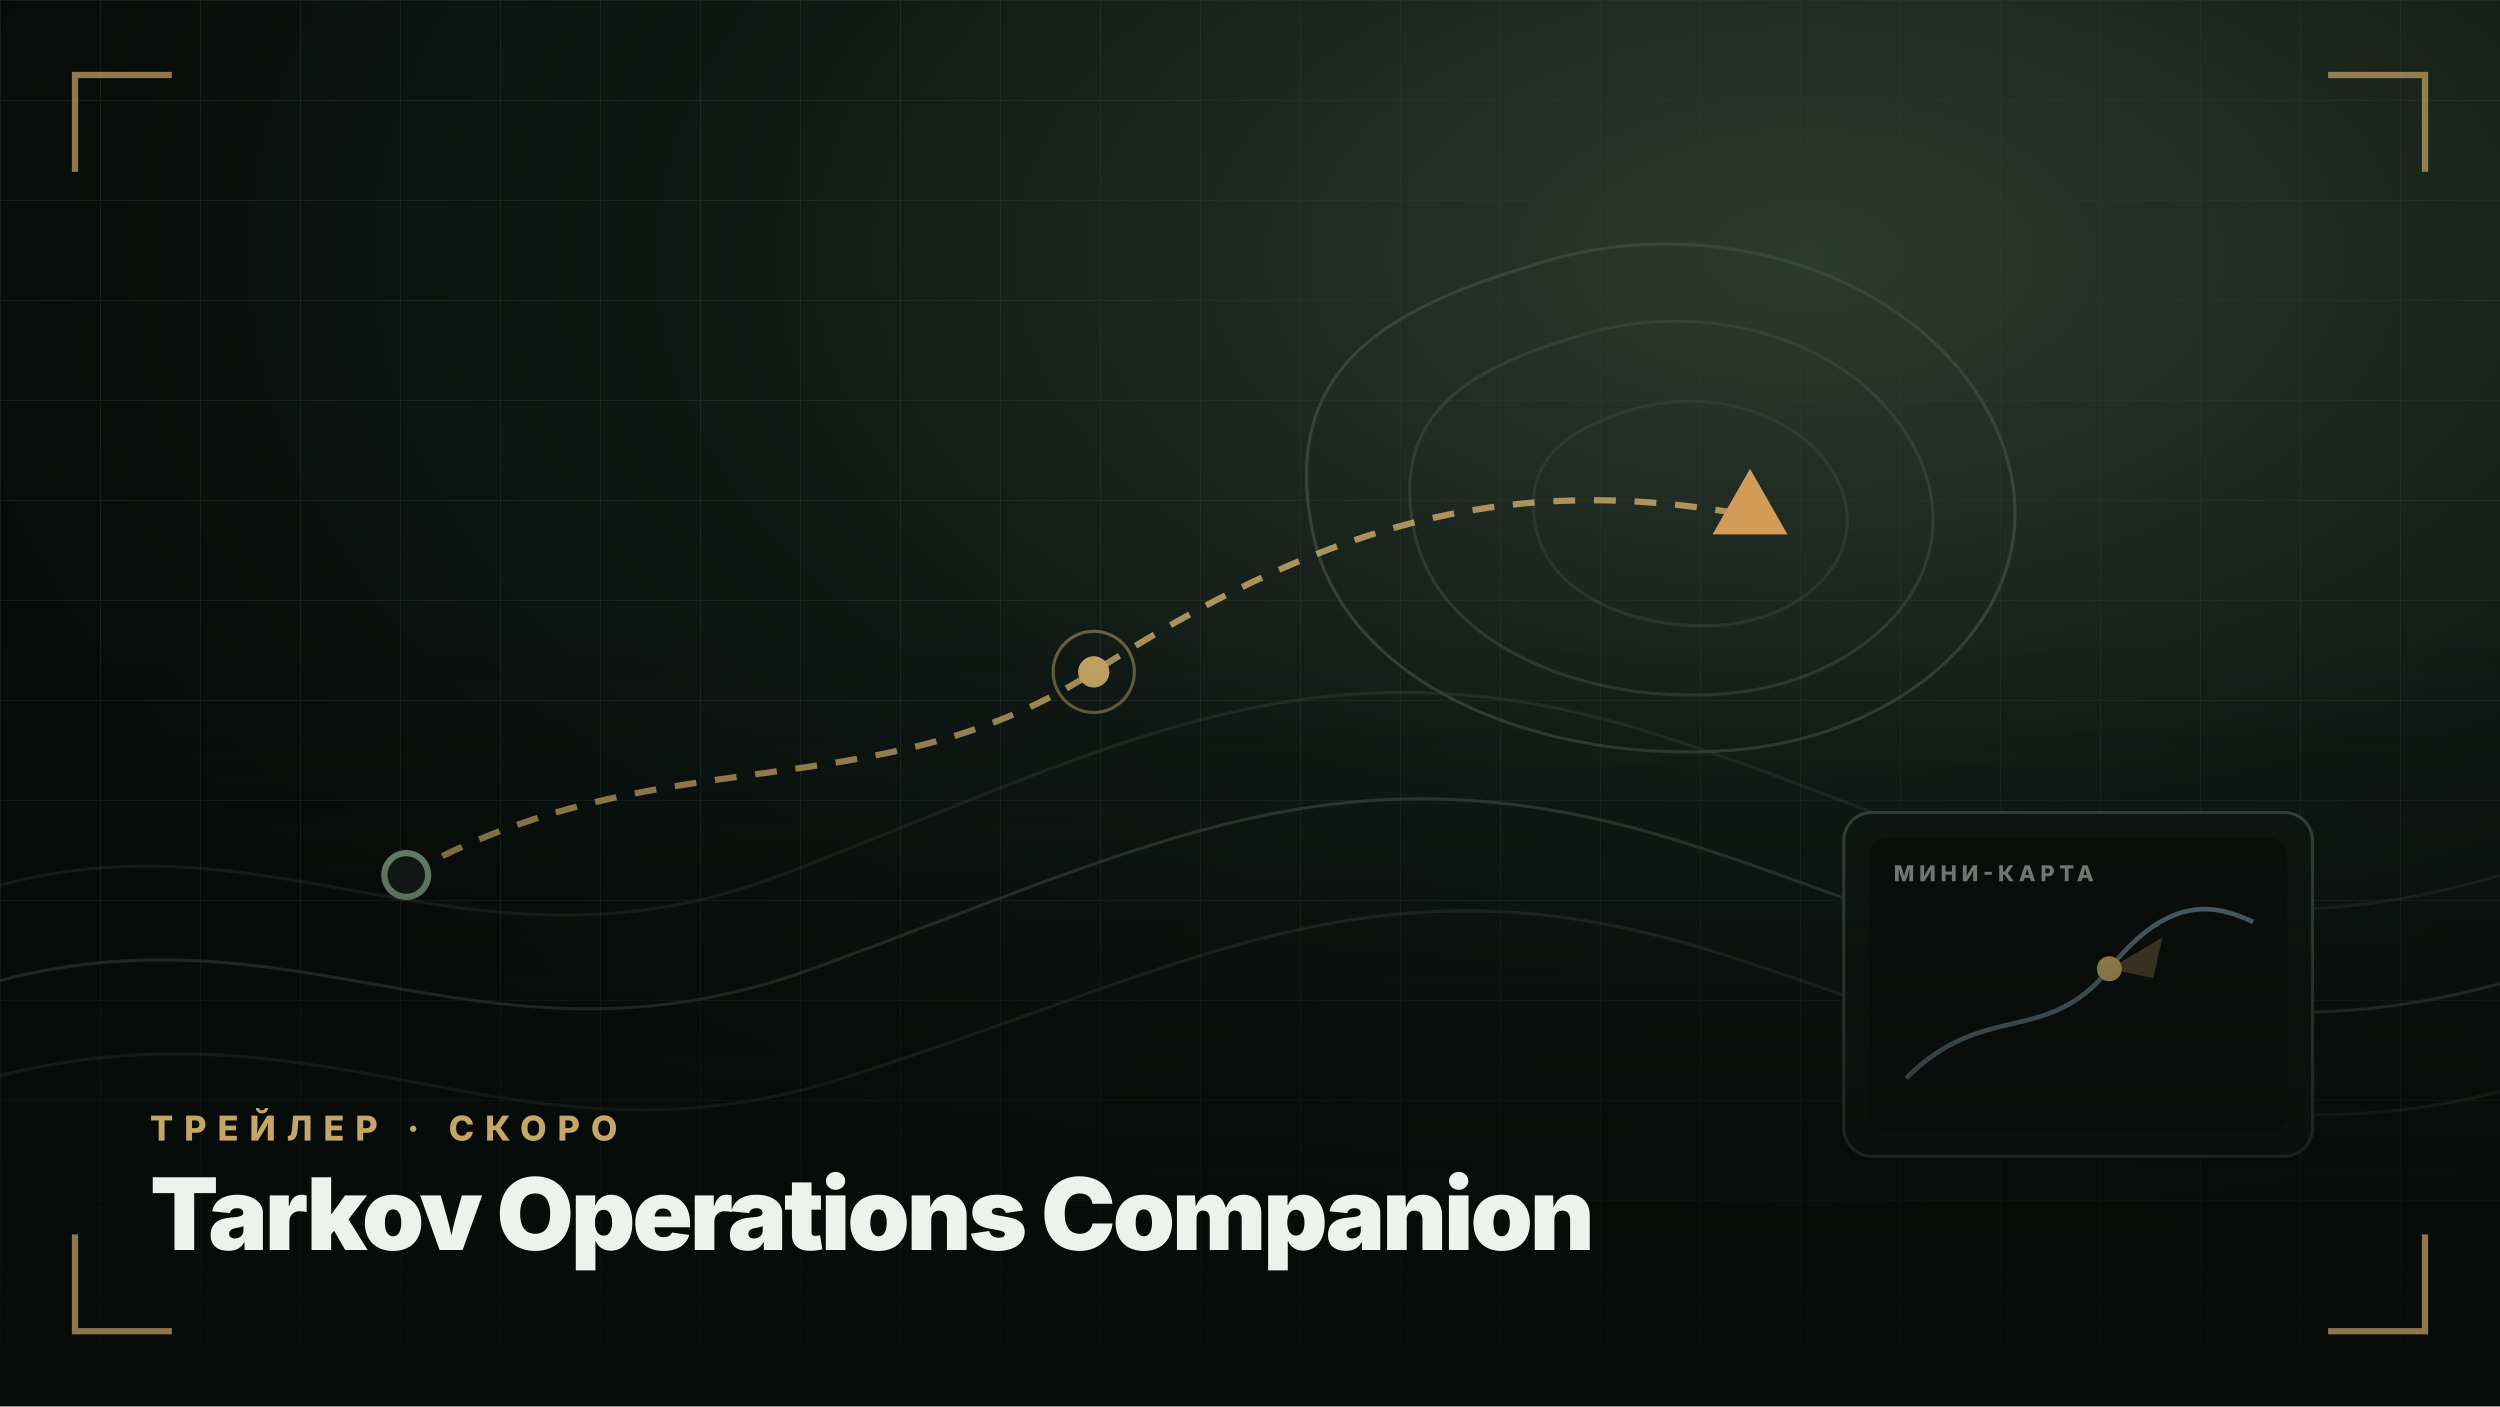
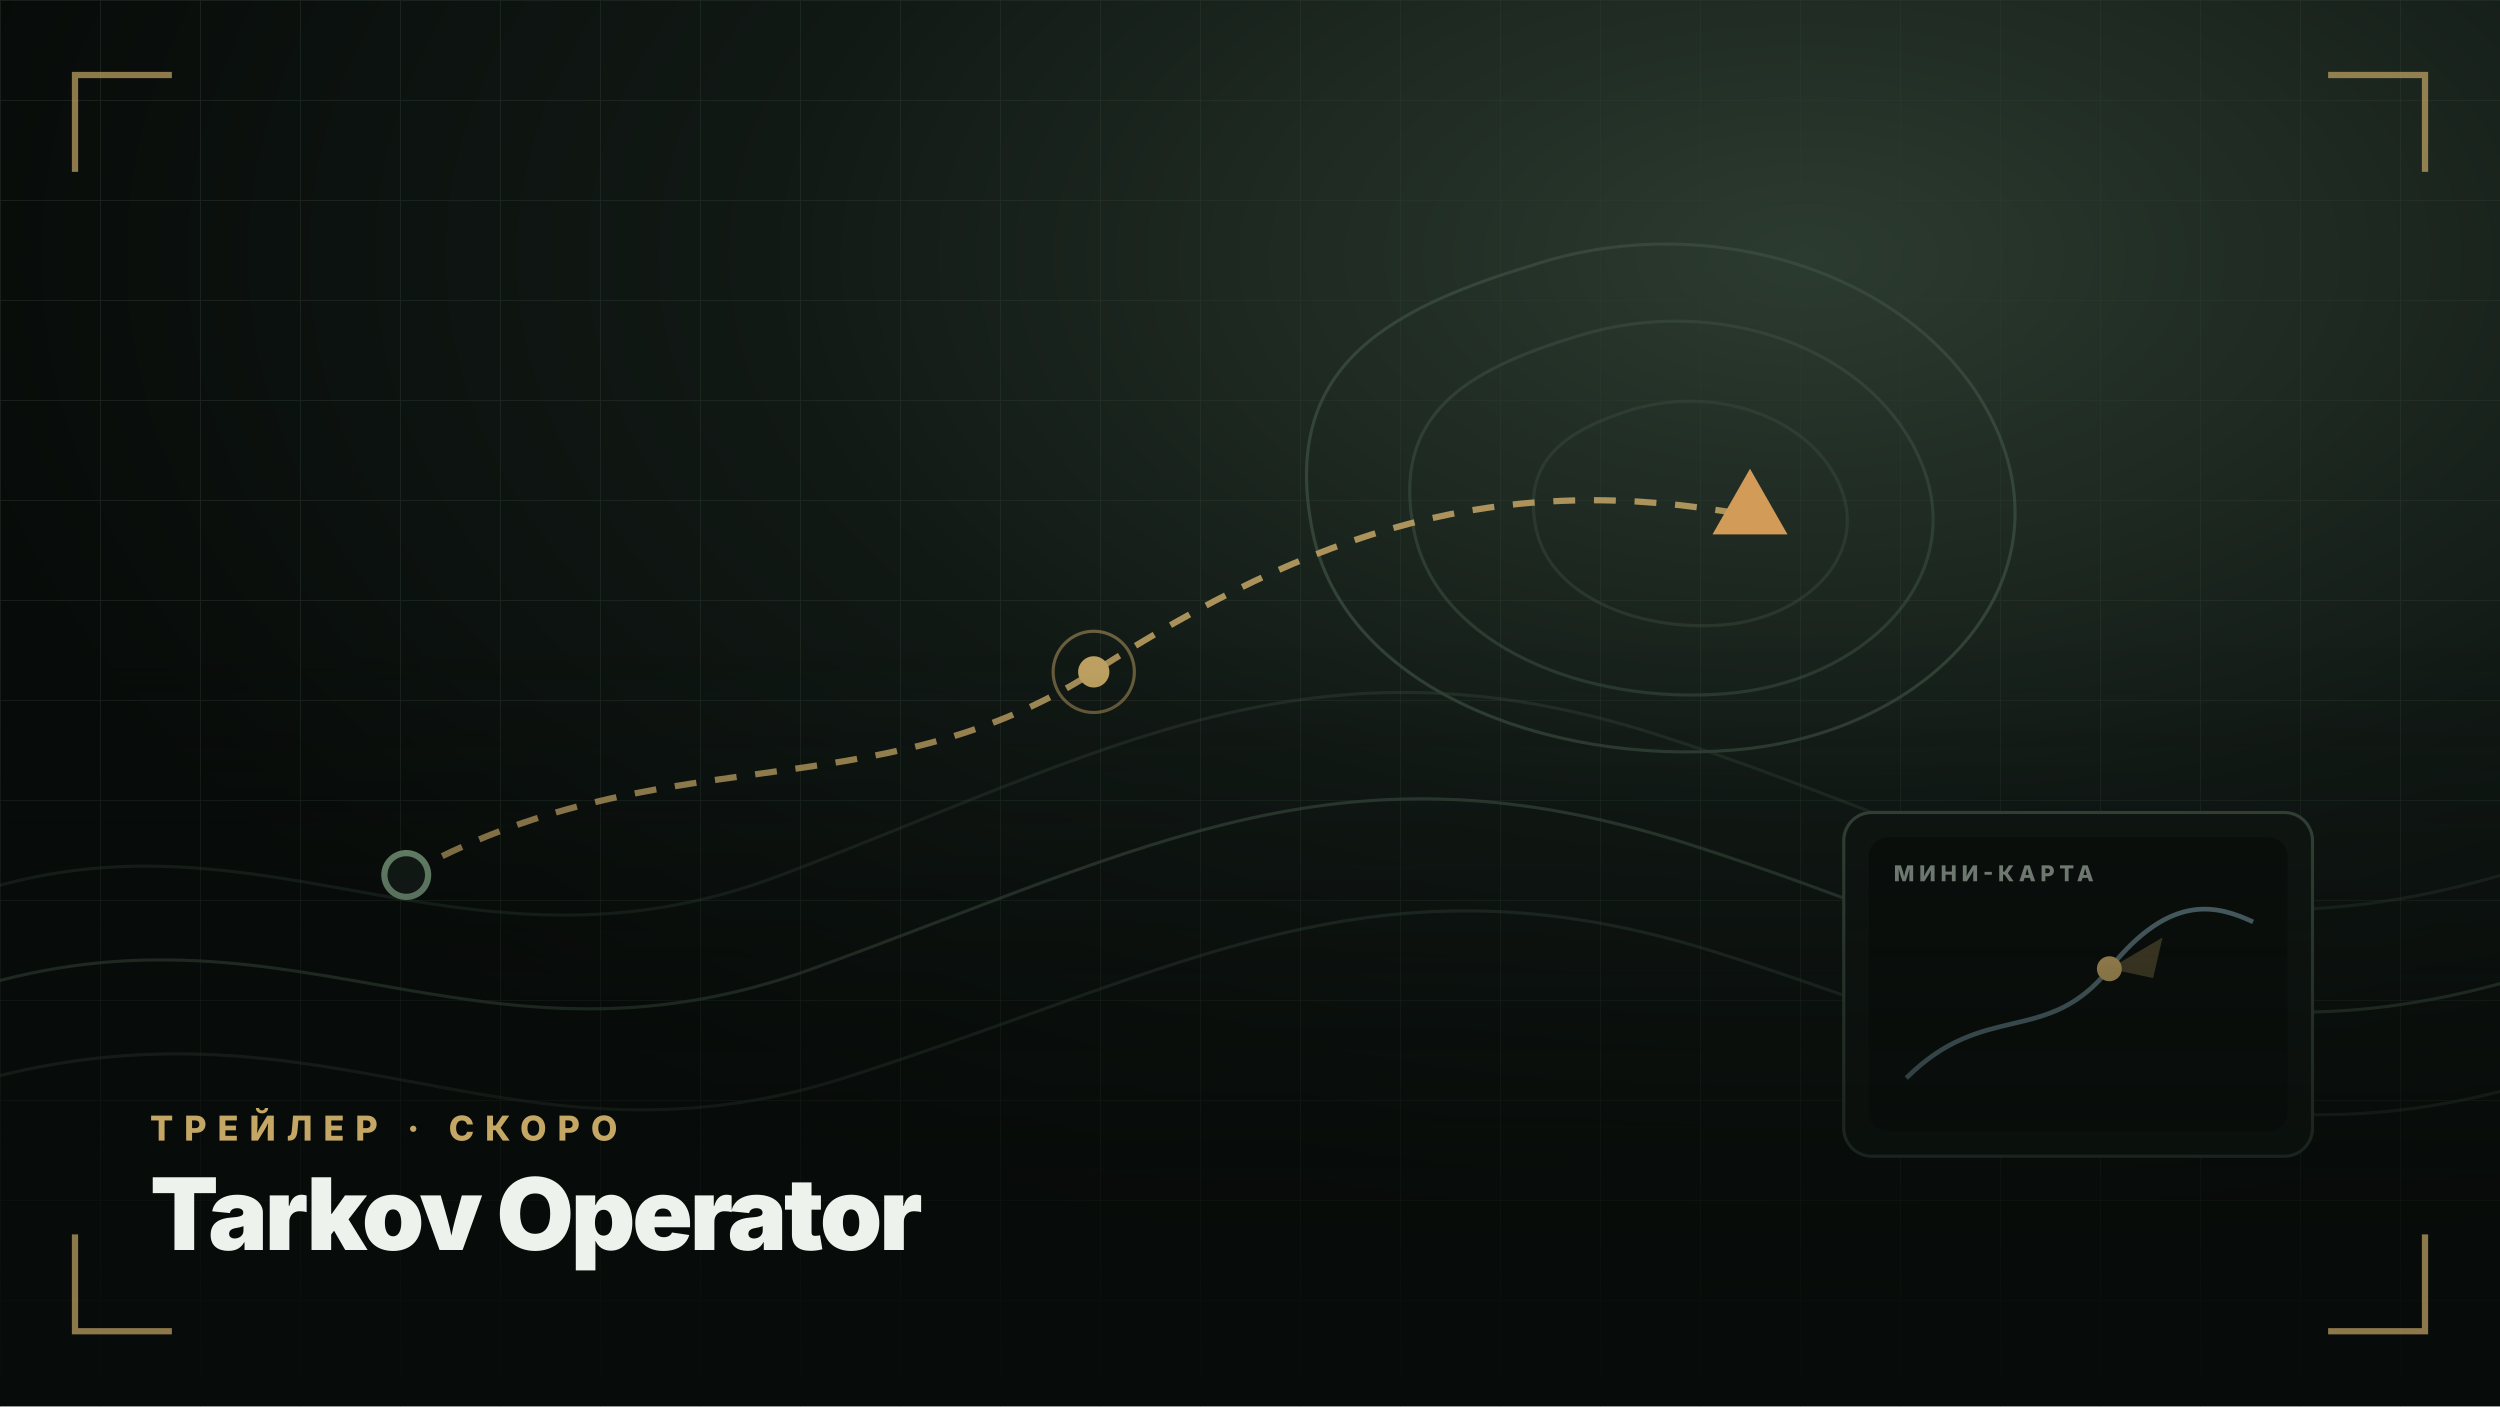
<svg xmlns="http://www.w3.org/2000/svg" viewBox="0 0 1600 900" width="1600" height="900">
  <defs>
    <radialGradient id="glow" cx="72%" cy="18%" r="75%">
      <stop offset="0" stop-color="#2c3b2f" />
      <stop offset=".55" stop-color="#111915" />
      <stop offset="1" stop-color="#070b09" />
    </radialGradient>
    <pattern id="grid" width="64" height="64" patternUnits="userSpaceOnUse">
      <path d="M64 0H0V64" fill="none" stroke="#2b3a30" stroke-width="1" opacity=".55" />
    </pattern>
    <linearGradient id="fade" x1="0" y1="0" x2="0" y2="1">
      <stop offset=".45" stop-color="#070b09" stop-opacity="0" />
      <stop offset="1" stop-color="#070b09" stop-opacity=".92" />
    </linearGradient>
  </defs>
  <rect width="1600" height="900" fill="url(#glow)" />
  <rect width="1600" height="900" fill="url(#grid)" />
  <g fill="none" stroke="#3b4d40" stroke-width="2" opacity=".75">
    <path d="M-40 640C180 560 300 700 520 620S860 470 1080 540 1420 700 1660 610" />
    <path d="M-40 700C200 620 320 760 540 690S880 540 1100 610 1440 760 1660 680" opacity=".7" />
    <path d="M-40 580C160 500 290 640 500 560S840 400 1060 470 1400 640 1660 540" opacity=".5" />
    <path d="M980 170c120-40 260 10 300 110s-50 190-170 200-250-40-270-140 40-140 140-170z" />
    <path d="M1010 215c90-28 190 8 220 82s-38 140-126 147-184-30-199-104 32-103 105-125z" opacity=".8" />
    <path d="M1045 262c55-16 115 6 133 50s-23 84-76 88-110-18-119-62 20-63 62-76z" opacity=".6" />
  </g>
  <path d="M260 560 C420 470 560 520 700 430 S960 300 1120 330" fill="none" stroke="#c4a665" stroke-width="4" stroke-dasharray="14 12" opacity=".85" />
  <g>
    <circle cx="260" cy="560" r="14" fill="#141d18" stroke="#7fa183" stroke-width="4" />
    <circle cx="700" cy="430" r="10" fill="#c4a665" />
    <circle cx="700" cy="430" r="26" fill="none" stroke="#c4a665" stroke-width="2" opacity=".5" />
    <path d="M1120 300l24 42h-48z" fill="#d29b58" />
  </g>
  <g transform="translate(1180 520)">
    <rect width="300" height="220" rx="18" fill="#101713" stroke="#3b4d40" stroke-width="2" />
    <rect x="16" y="16" width="268" height="188" rx="12" fill="#0a0f0c" />
    <path d="M40 170 C90 120 130 150 170 100 S240 60 262 70" fill="none" stroke="#7899a5" stroke-width="3" opacity=".8" />
    <circle cx="170" cy="100" r="8" fill="#dfbd70" />
    <path d="M170 100 l34 -20 l-6 26z" fill="#dfbd70" opacity=".35" />
    <text x="32" y="44" font-family="Inter,Arial,sans-serif" font-size="14" font-weight="800" letter-spacing="3" fill="#97a49a">МИНИ-КАРТА</text>
  </g>
  <rect width="1600" height="900" fill="url(#fade)" />
  <g font-family="Inter,Arial,sans-serif">
    <text x="96" y="730" font-size="22" font-weight="800" letter-spacing="7" fill="#c4a665">ТРЕЙЛЕР · СКОРО</text>
-     <text x="96" y="800" font-size="64" font-weight="900" letter-spacing="-2" fill="#edf2ed">Tarkov Operations Companion</text>
+     <text x="96" y="800" font-size="64" font-weight="900" letter-spacing="-2" fill="#edf2ed">Tarkov Operator</text>
  </g>
  <g fill="none" stroke="#c4a665" stroke-width="4" opacity=".7">
    <path d="M48 110V48h62" />
    <path d="M1490 48h62v62" />
    <path d="M1552 790v62h-62" />
    <path d="M110 852H48v-62" />
  </g>
</svg>
